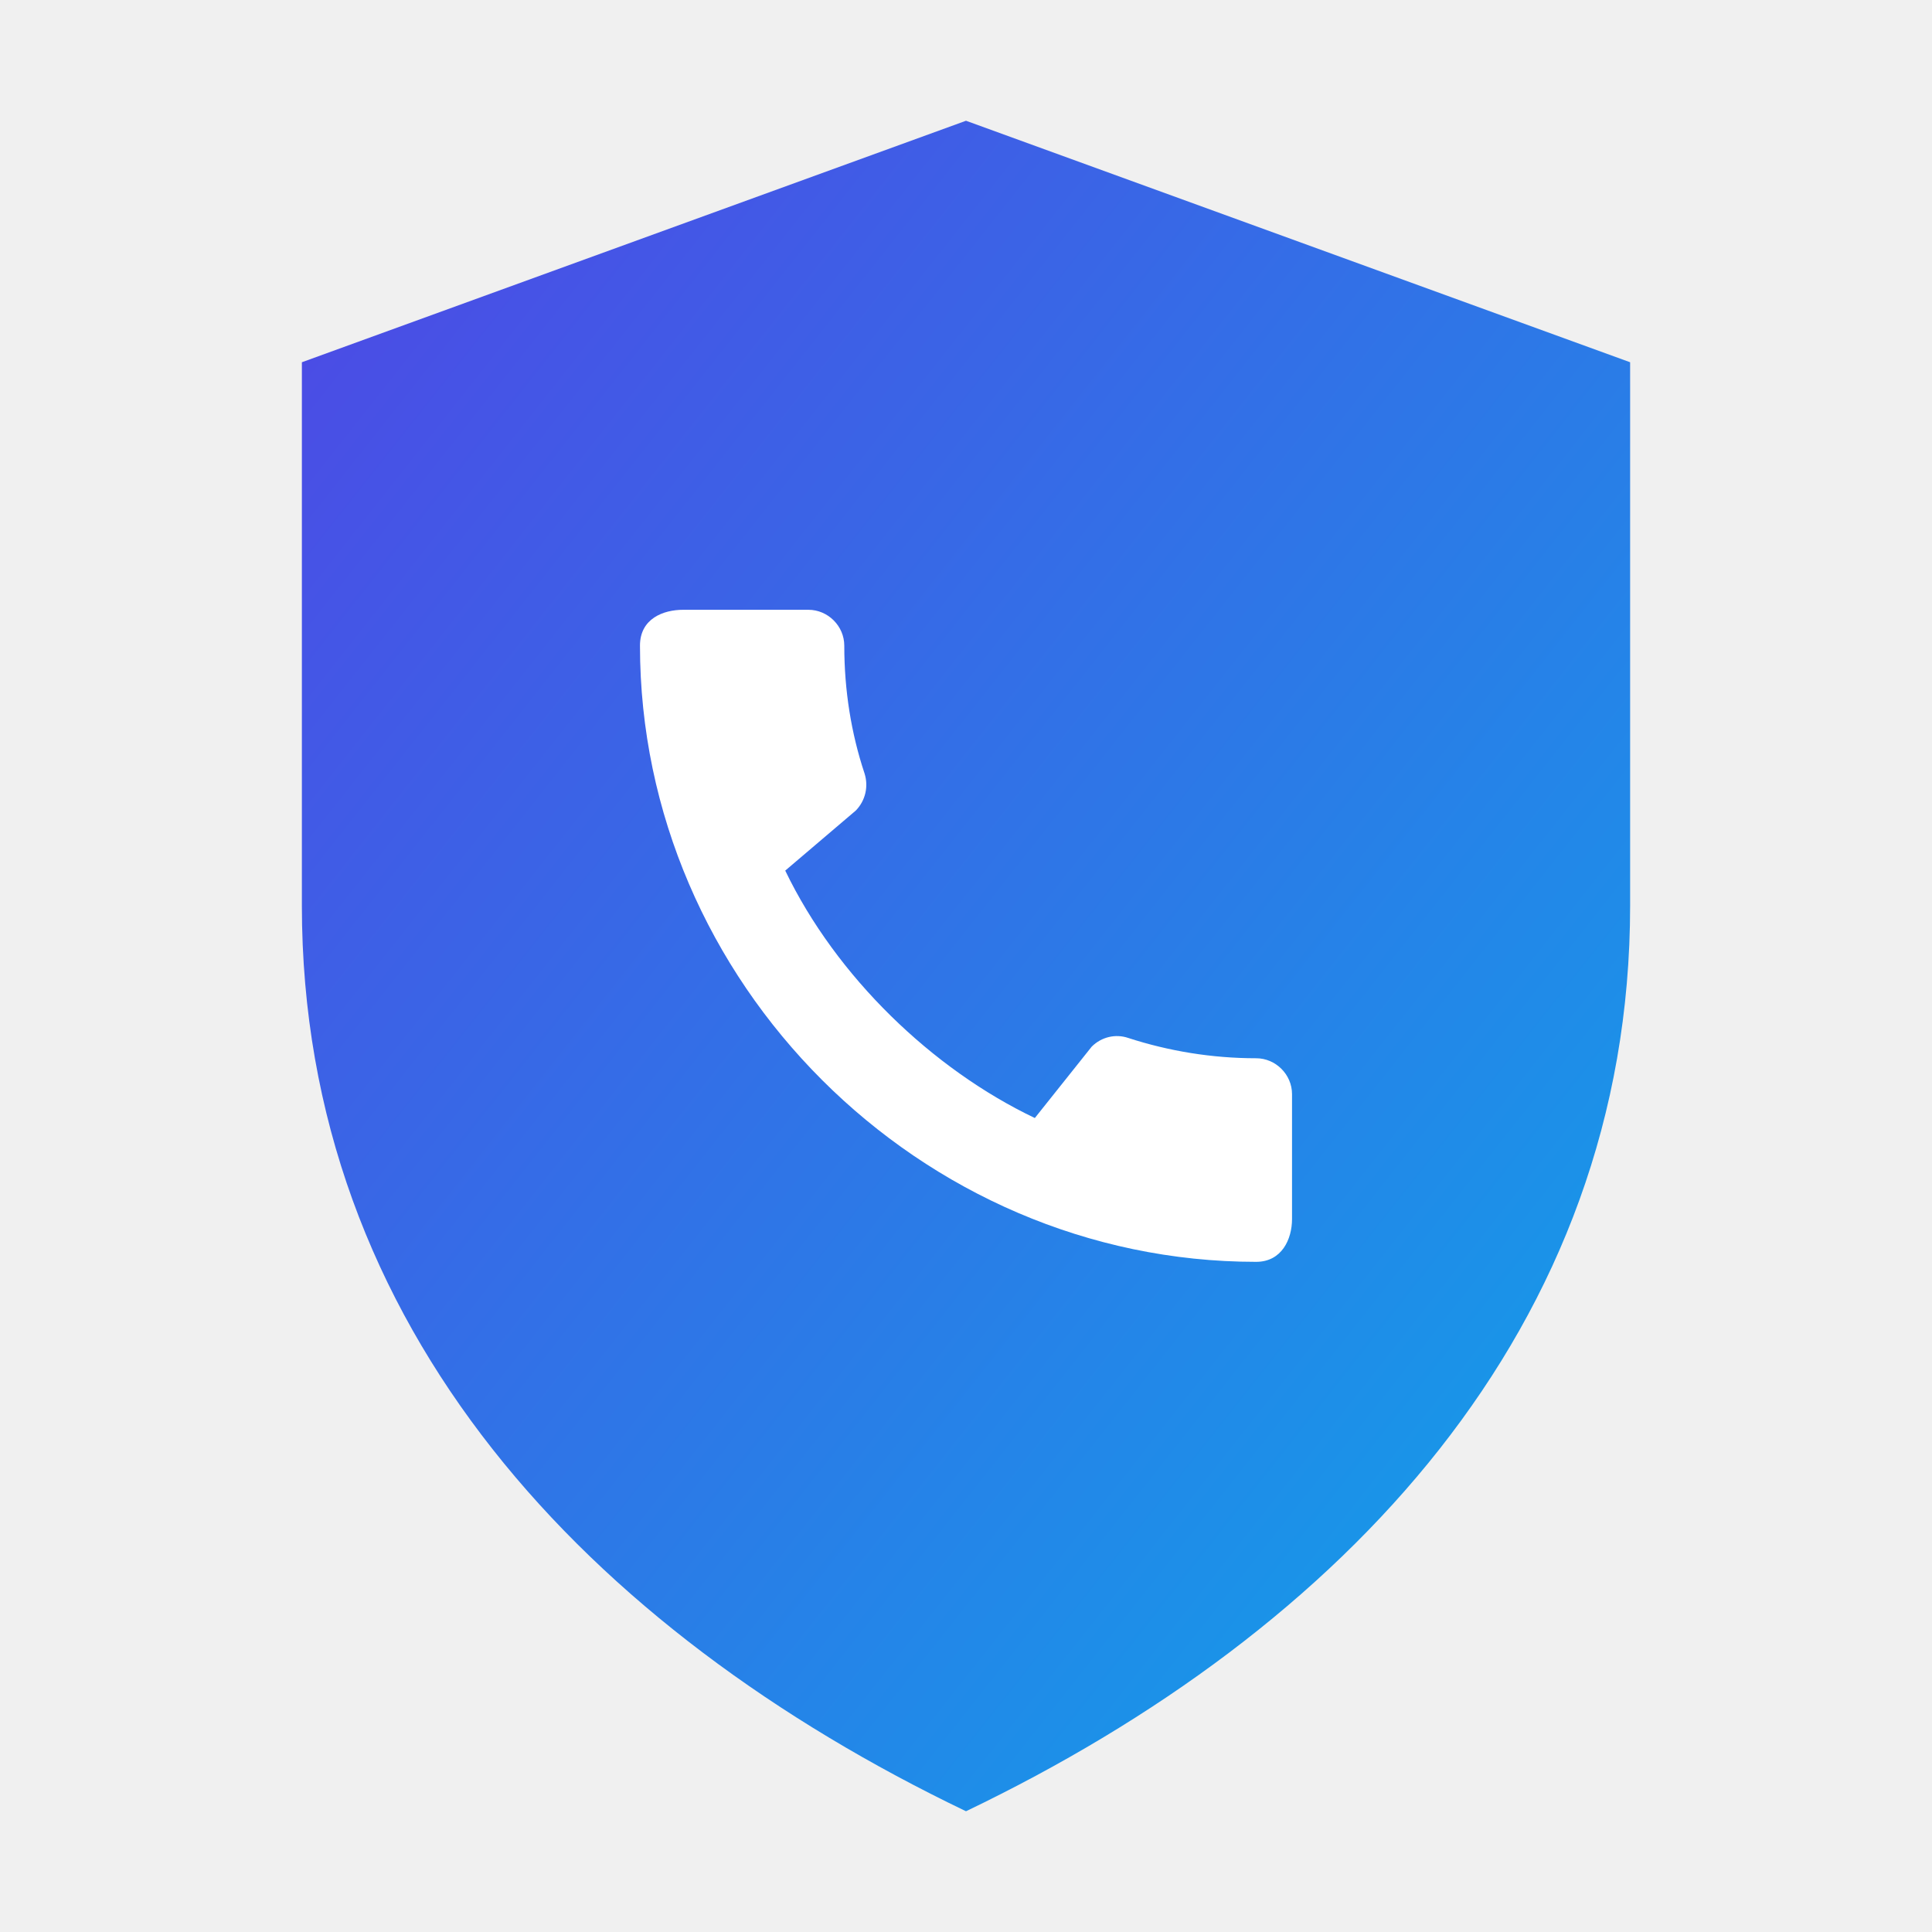
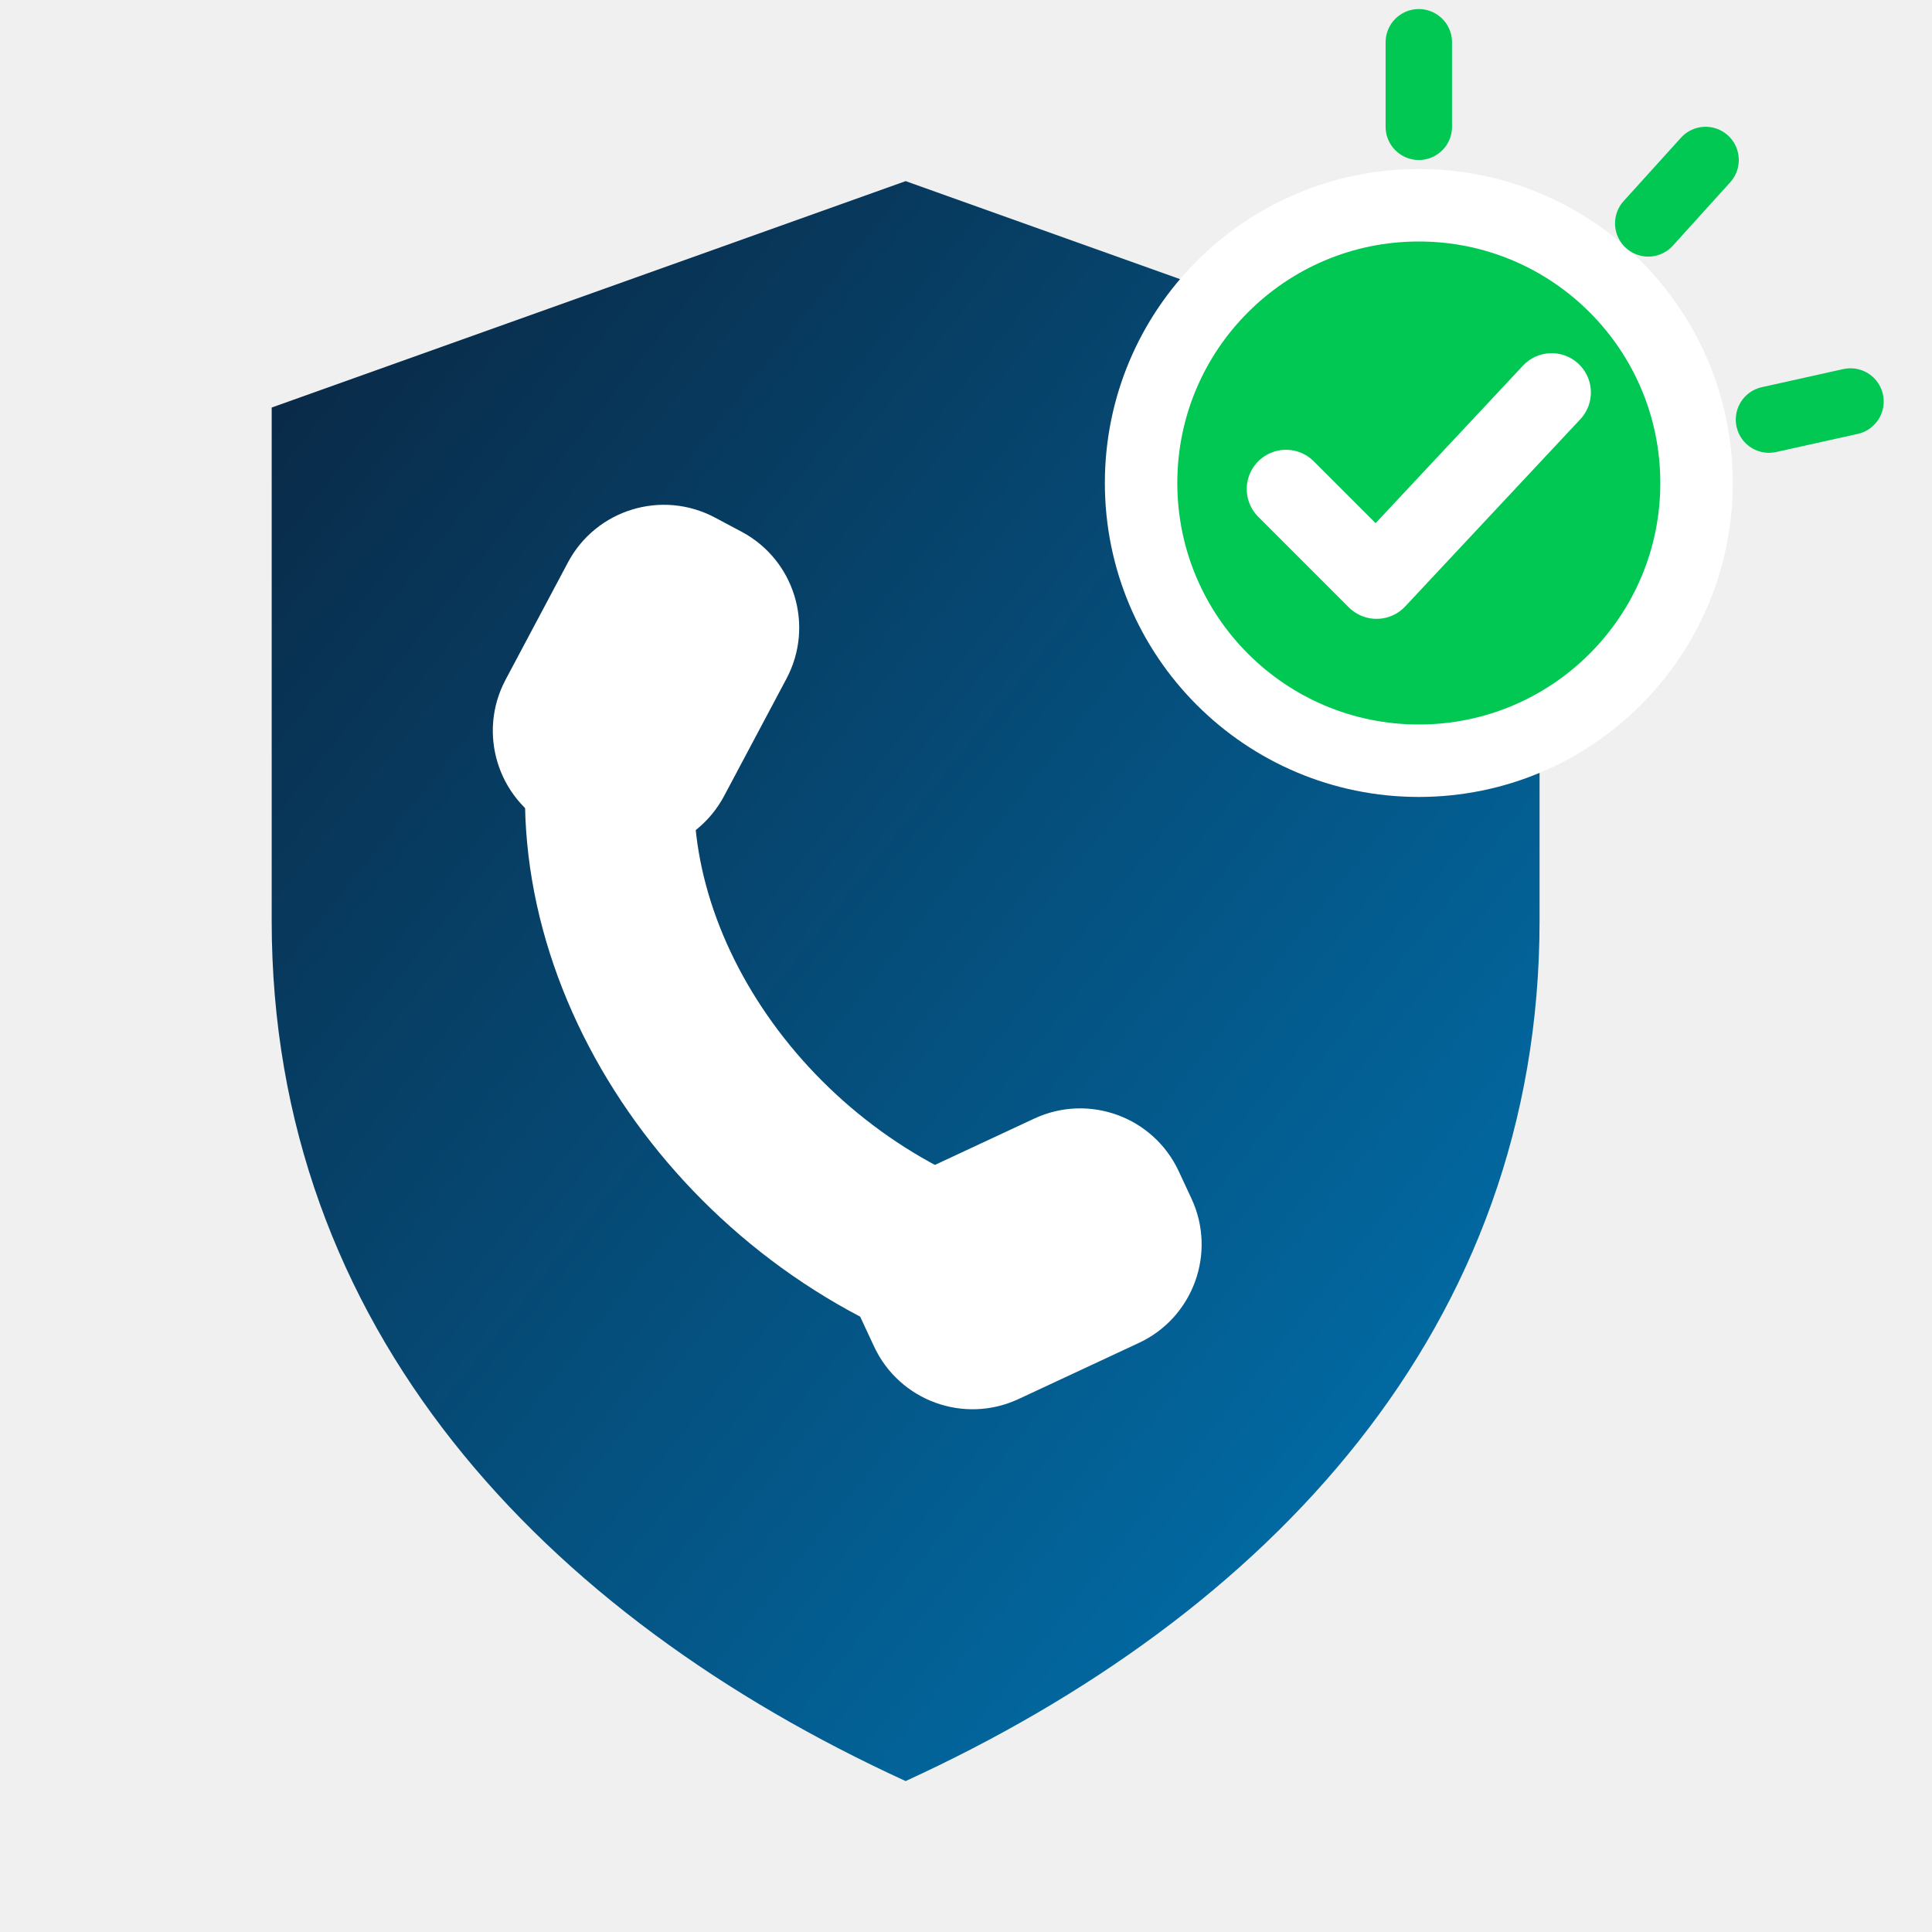
<svg xmlns="http://www.w3.org/2000/svg" viewBox="0 0 64 64" width="64" height="64" role="img" aria-label="Ringproof">
  <defs>
-     <linearGradient id="rp-shield" x1="0" y1="0" x2="1" y2="1">
-       <stop offset="0" stop-color="#4F46E5" />
-       <stop offset="1" stop-color="#0EA5E9" />
+     <linearGradient id="rp-g" x1="0" y1="0" x2="1" y2="1">
+       <stop offset="0" stop-color="#0A2540" />
+       <stop offset="1" stop-color="#0077B6" />
    </linearGradient>
  </defs>
-   <path d="M32 4 54 12v18c0 14-9.5 24-22 30C19.5 54 10 44 10 30V12Z" fill="url(#rp-shield)" />
-   <path transform="translate(17.6 16.6) scale(1.2)" fill="#FFFFFF" d="M20.01 15.38c-1.23 0-2.42-.2-3.53-.56-.35-.12-.74-.03-1.01.24l-1.57 1.97c-2.83-1.35-5.48-3.9-6.89-6.83l1.95-1.66c.27-.28.35-.67.24-1.02-.37-1.11-.56-2.3-.56-3.53 0-.54-.45-.99-.99-.99H4.19C3.65 3 3 3.24 3 3.99 3 13.28 10.73 21 20.01 21c.71 0 .99-.63.99-1.18v-3.45c0-.54-.45-.99-.99-.99z" />
+   <path d="M30 6 51 13.5v17c0 13.5-9 23-21 28.5C18 53.5 9 44 9 30.5v-17Z" fill="url(#rp-g)" />
+   <g fill="none" stroke="#FFFFFF" stroke-linecap="round" stroke-linejoin="round">
+     <path d="M20.6 23.2c-1.9 7.2 3 15.4 10.6 18.6" stroke-width="5.6" />
+   </g>
+   <g fill="#FFFFFF">
+     <rect x="15.6" y="18.4" width="11.6" height="8.2" rx="3.6" transform="rotate(-62 21.4 22.5)" />
+     <rect x="28.2" y="37.6" width="11.6" height="8.2" rx="3.6" transform="rotate(-25 34 41.7)" />
+   </g>
+   <circle cx="47" cy="16" r="9.2" fill="#00C853" stroke="#FFFFFF" stroke-width="2.4" />
+   <path d="M42.6 16.2l3 3 5.8-6.2" fill="none" stroke="#FFFFFF" stroke-width="2.6" stroke-linecap="round" stroke-linejoin="round" />
+   <g stroke="#00C853" stroke-width="2.2" stroke-linecap="round">
+     <path d="M47 4.2V1.4" />
+     <path d="M54.6 7.4l1.9-2.1" />
+     <path d="M58.6 13.9l2.7-.6" />
+   </g>
</svg>
